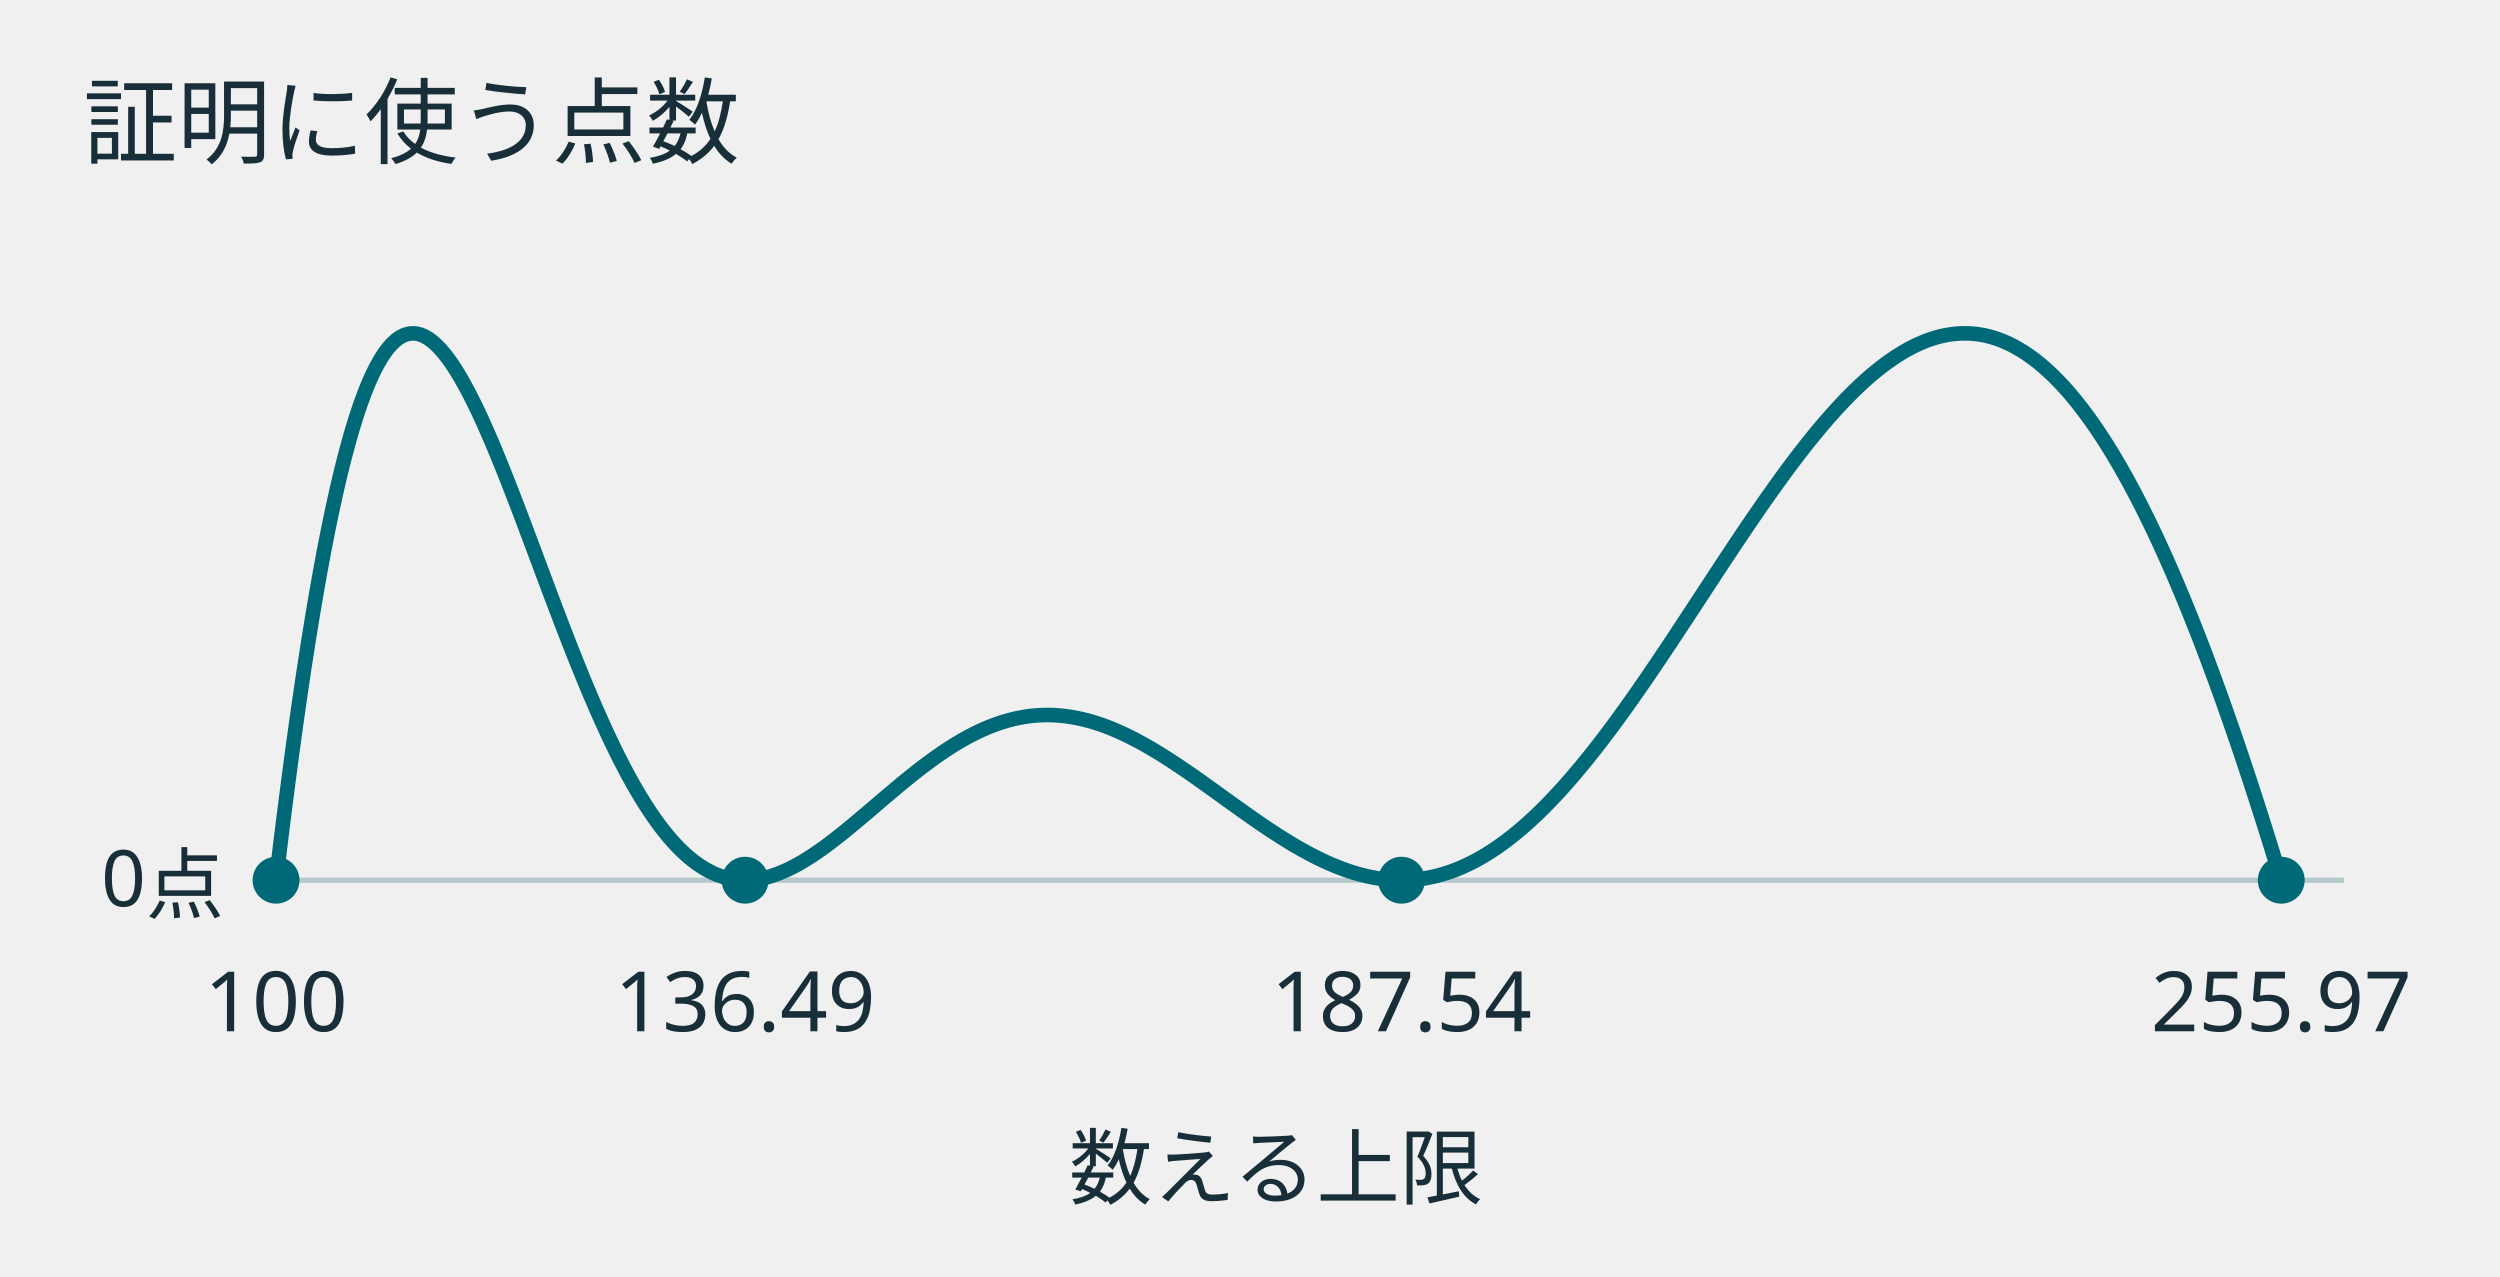
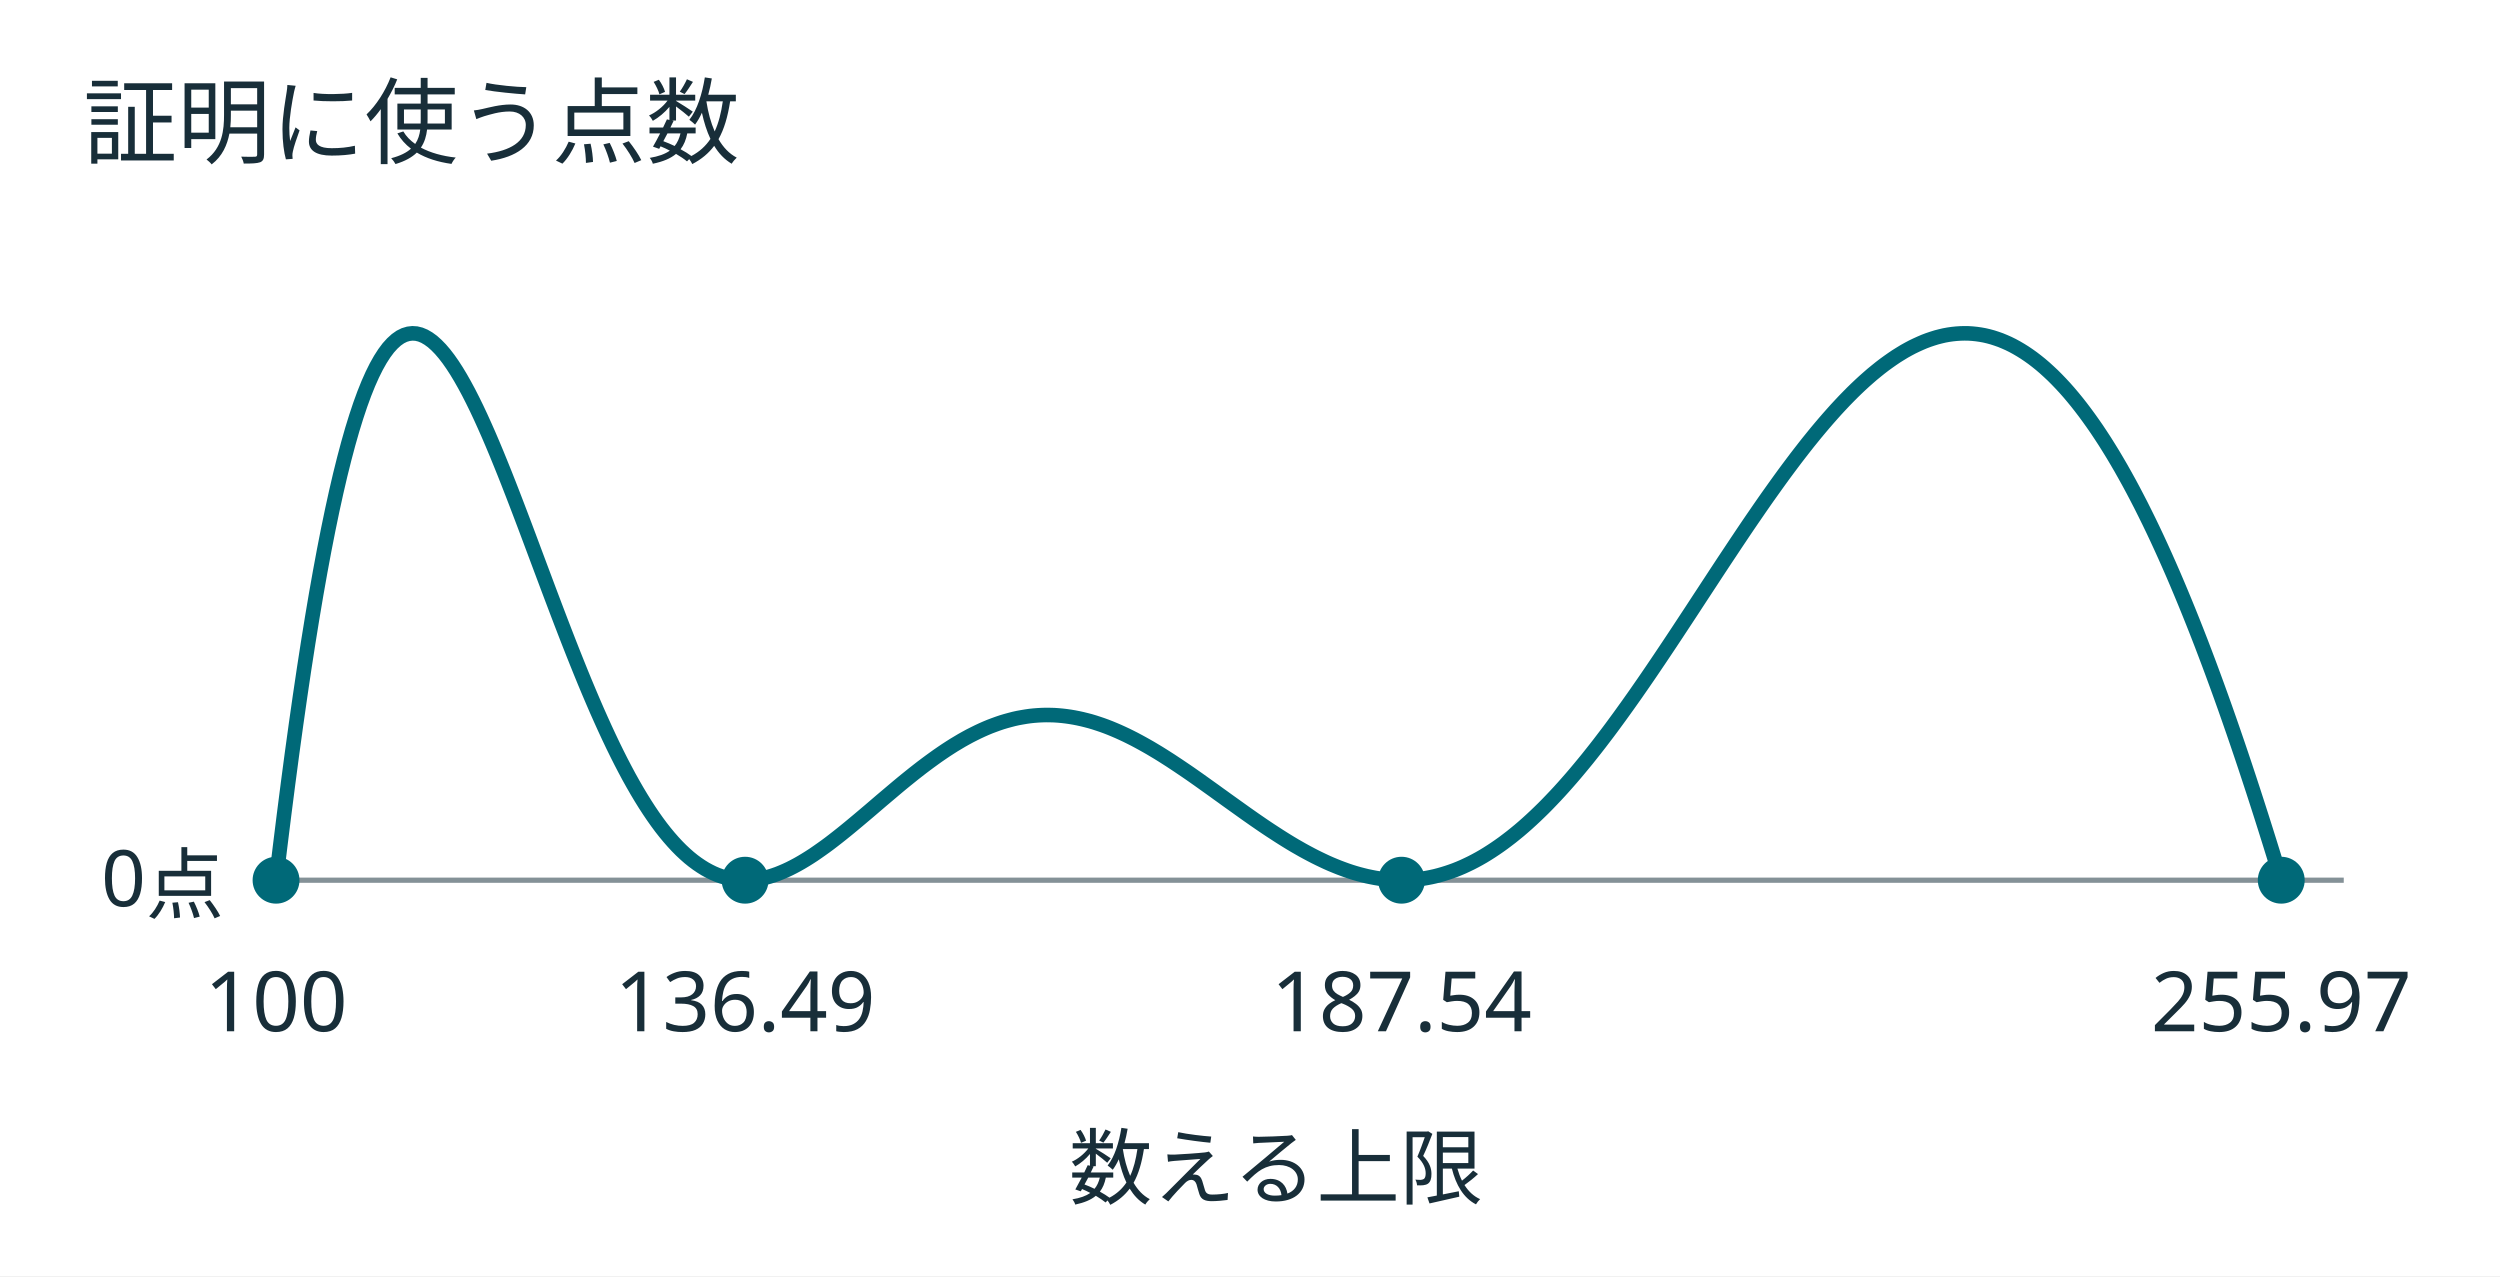
<svg xmlns="http://www.w3.org/2000/svg" width="480" height="245" viewBox="0 0 480 245" role="img" aria-label="最小の範囲で点数は非負。四つの上限でだけ0になる">
+   <rect width="100%" height="100%" fill="#fff" />
  <g font-family="system-ui,sans-serif" fill="#182e39">
    <text x="16.00" y="30.00" text-anchor="start" font-size="18">証明に使う点数</text>
-     <line x1="52.00" y1="169.00" x2="450.00" y2="169.00" stroke="#b6c8cc" />
+     <line x1="52.00" y1="169.00" x2="450.00" y2="169.00" stroke="#849197" />
    <text x="43.00" y="174.00" text-anchor="end" font-size="15">0点</text>
    <polyline fill="none" stroke="#006978" stroke-width="2.8" points="53.00,169.00 53.77,162.61 54.54,156.41 55.31,150.41 56.08,144.60 56.85,139.01 57.62,133.62 58.39,128.43 59.16,123.46 59.93,118.69 60.70,114.13 61.47,109.79 62.24,105.65 63.01,101.73 63.78,98.01 64.55,94.50 65.32,91.19 66.09,88.10 66.86,85.20 67.63,82.50 68.40,80.01 69.17,77.70 69.94,75.59 70.71,73.67 71.48,71.94 72.25,70.39 73.02,69.02 73.79,67.82 74.56,66.79 75.33,65.94 76.10,65.24 76.87,64.70 77.64,64.32 78.41,64.09 79.18,64.00 79.95,64.05 80.72,64.24 81.49,64.56 82.26,65.01 83.03,65.57 83.80,66.26 84.57,67.05 85.34,67.95 86.11,68.95 86.88,70.05 87.65,71.24 88.42,72.52 89.19,73.88 89.96,75.31 90.73,76.82 91.50,78.39 92.27,80.03 93.04,81.73 93.81,83.47 94.58,85.27 95.35,87.11 96.12,89.00 96.89,90.91 97.66,92.86 98.43,94.84 99.20,96.84 99.97,98.86 100.74,100.89 101.51,102.94 102.28,105.00 103.05,107.06 103.82,109.12 104.59,111.17 105.36,113.23 106.13,115.27 106.90,117.30 107.67,119.32 108.44,121.32 109.21,123.30 109.98,125.26 110.75,127.19 111.52,129.10 112.29,130.98 113.06,132.82 113.83,134.63 114.60,136.41 115.37,138.14 116.14,139.84 116.91,141.50 117.68,143.12 118.45,144.69 119.22,146.22 119.99,147.70 120.76,149.14 121.53,150.52 122.30,151.86 123.07,153.15 123.84,154.39 124.61,155.58 125.38,156.72 126.15,157.81 126.92,158.85 127.69,159.83 128.46,160.76 129.23,161.64 130.00,162.47 130.77,163.25 131.54,163.97 132.31,164.65 133.08,165.27 133.85,165.84 134.62,166.36 135.39,166.84 136.16,167.26 136.93,167.64 137.70,167.97 138.47,168.25 139.24,168.48 140.01,168.67 140.78,168.82 141.55,168.92 142.32,168.98 143.09,169.00 143.86,168.98 144.63,168.92 145.40,168.82 146.17,168.68 146.94,168.51 147.71,168.31 148.48,168.07 149.25,167.80 150.02,167.49 150.79,167.16 151.56,166.80 152.33,166.41 153.10,166.00 153.87,165.56 154.64,165.10 155.41,164.62 156.18,164.12 156.95,163.59 157.72,163.05 158.49,162.50 159.26,161.93 160.03,161.34 160.80,160.74 161.57,160.13 162.34,159.51 163.11,158.88 163.88,158.24 164.65,157.60 165.42,156.95 166.19,156.30 166.96,155.65 167.73,154.99 168.50,154.33 169.27,153.67 170.04,153.02 170.81,152.37 171.58,151.72 172.35,151.07 173.12,150.43 173.89,149.80 174.66,149.18 175.43,148.56 176.20,147.96 176.97,147.36 177.74,146.78 178.51,146.21 179.28,145.65 180.05,145.10 180.82,144.57 181.59,144.05 182.36,143.55 183.13,143.06 183.90,142.60 184.67,142.14 185.44,141.71 186.21,141.29 186.98,140.90 187.75,140.52 188.52,140.16 189.29,139.82 190.06,139.50 190.83,139.21 191.60,138.93 192.37,138.67 193.14,138.44 193.91,138.23 194.68,138.03 195.45,137.86 196.22,137.72 196.99,137.59 197.76,137.48 198.53,137.40 199.30,137.34 200.07,137.30 200.84,137.28 201.61,137.29 202.38,137.31 203.15,137.36 203.92,137.43 204.69,137.52 205.46,137.63 206.23,137.76 207.00,137.91 207.77,138.08 208.54,138.27 209.31,138.47 210.08,138.70 210.85,138.95 211.62,139.21 212.39,139.49 213.16,139.79 213.93,140.11 214.70,140.44 215.47,140.79 216.24,141.15 217.01,141.53 217.78,141.92 218.55,142.33 219.32,142.75 220.09,143.18 220.86,143.62 221.63,144.08 222.40,144.54 223.17,145.02 223.94,145.51 224.71,146.00 225.48,146.51 226.25,147.02 227.02,147.54 227.79,148.06 228.56,148.59 229.33,149.13 230.10,149.67 230.87,150.22 231.64,150.77 232.41,151.32 233.18,151.87 233.95,152.43 234.72,152.98 235.49,153.54 236.26,154.09 237.03,154.64 237.80,155.19 238.57,155.74 239.34,156.29 240.11,156.83 240.88,157.37 241.65,157.90 242.42,158.43 243.19,158.95 243.96,159.46 244.73,159.96 245.50,160.46 246.27,160.95 247.04,161.43 247.81,161.90 248.58,162.36 249.35,162.80 250.12,163.24 250.89,163.66 251.66,164.07 252.43,164.47 253.20,164.85 253.97,165.22 254.74,165.58 255.51,165.92 256.28,166.24 257.05,166.55 257.82,166.84 258.59,167.12 259.36,167.38 260.13,167.62 260.90,167.84 261.67,168.04 262.44,168.23 263.21,168.39 263.98,168.54 264.75,168.67 265.52,168.77 266.29,168.86 267.06,168.93 267.83,168.97 268.60,169.00 269.37,169.00 270.14,168.98 270.91,168.94 271.68,168.88 272.45,168.79 273.22,168.69 273.99,168.56 274.76,168.41 275.53,168.24 276.30,168.04 277.07,167.82 277.84,167.58 278.61,167.32 279.38,167.04 280.15,166.73 280.92,166.40 281.69,166.04 282.46,165.67 283.23,165.27 284.00,164.85 284.77,164.41 285.54,163.94 286.31,163.45 287.08,162.94 287.85,162.41 288.62,161.86 289.39,161.28 290.16,160.69 290.93,160.07 291.70,159.44 292.47,158.78 293.24,158.10 294.01,157.40 294.78,156.68 295.55,155.94 296.32,155.19 297.09,154.41 297.86,153.61 298.63,152.80 299.40,151.97 300.17,151.12 300.94,150.25 301.71,149.37 302.48,148.47 303.25,147.55 304.02,146.62 304.79,145.68 305.56,144.71 306.33,143.74 307.10,142.75 307.87,141.74 308.64,140.73 309.41,139.70 310.18,138.65 310.95,137.60 311.72,136.53 312.49,135.46 313.26,134.37 314.03,133.28 314.80,132.17 315.57,131.06 316.34,129.94 317.11,128.81 317.88,127.67 318.65,126.53 319.42,125.38 320.19,124.23 320.96,123.07 321.73,121.91 322.50,120.74 323.27,119.57 324.04,118.40 324.81,117.23 325.58,116.05 326.35,114.87 327.12,113.70 327.89,112.52 328.66,111.35 329.43,110.17 330.20,109.00 330.97,107.83 331.74,106.67 332.51,105.51 333.28,104.35 334.05,103.20 334.82,102.05 335.59,100.91 336.36,99.78 337.13,98.66 337.90,97.54 338.67,96.43 339.44,95.33 340.21,94.25 340.98,93.17 341.75,92.10 342.52,91.04 343.29,90.00 344.06,88.97 344.83,87.95 345.60,86.95 346.37,85.96 347.14,84.98 347.91,84.03 348.68,83.08 349.45,82.16 350.22,81.25 350.99,80.36 351.76,79.49 352.53,78.63 353.30,77.80 354.07,76.98 354.84,76.19 355.61,75.41 356.38,74.66 357.15,73.93 357.92,73.22 358.69,72.54 359.46,71.87 360.23,71.24 361.00,70.62 361.77,70.03 362.54,69.47 363.31,68.93 364.08,68.41 364.85,67.93 365.62,67.46 366.39,67.03 367.16,66.62 367.93,66.25 368.70,65.90 369.47,65.57 370.24,65.28 371.01,65.02 371.78,64.78 372.55,64.58 373.32,64.40 374.09,64.26 374.86,64.15 375.63,64.07 376.40,64.02 377.17,64.00 377.94,64.01 378.71,64.06 379.48,64.14 380.25,64.25 381.02,64.39 381.79,64.57 382.56,64.78 383.33,65.03 384.10,65.30 384.87,65.62 385.64,65.96 386.41,66.34 387.18,66.76 387.95,67.21 388.72,67.69 389.49,68.21 390.26,68.76 391.03,69.35 391.80,69.97 392.57,70.63 393.34,71.33 394.11,72.05 394.88,72.82 395.65,73.62 396.42,74.45 397.19,75.32 397.96,76.23 398.73,77.17 399.50,78.15 400.27,79.16 401.04,80.21 401.81,81.29 402.58,82.40 403.35,83.56 404.12,84.74 404.89,85.97 405.66,87.22 406.43,88.52 407.20,89.84 407.97,91.21 408.74,92.60 409.51,94.03 410.28,95.50 411.05,96.99 411.82,98.53 412.59,100.09 413.36,101.69 414.13,103.32 414.90,104.99 415.67,106.69 416.44,108.42 417.21,110.18 417.98,111.98 418.75,113.81 419.52,115.67 420.29,117.56 421.06,119.48 421.83,121.43 422.60,123.41 423.37,125.43 424.14,127.47 424.91,129.55 425.68,131.65 426.45,133.78 427.22,135.94 427.99,138.13 428.76,140.35 429.53,142.59 430.30,144.86 431.07,147.16 431.84,149.49 432.61,151.84 433.38,154.22 434.15,156.62 434.92,159.05 435.69,161.50 436.46,163.98 437.23,166.48 438.00,169.00" />
    <circle cx="53.00" cy="169.00" r="4.5" fill="#006978" />
    <text x="53.00" y="198.00" text-anchor="middle" font-size="16">100</text>
    <circle cx="143.06" cy="169.00" r="4.5" fill="#006978" />
    <text x="143.06" y="198.00" text-anchor="middle" font-size="16">136.49</text>
    <circle cx="269.09" cy="169.00" r="4.5" fill="#006978" />
    <text x="269.09" y="198.00" text-anchor="middle" font-size="16">187.54</text>
    <circle cx="438.00" cy="169.00" r="4.5" fill="#006978" />
    <text x="438.00" y="198.00" text-anchor="middle" font-size="16">255.97</text>
    <text x="245.00" y="230.00" text-anchor="middle" font-size="16">数える上限</text>
  </g>
</svg>
